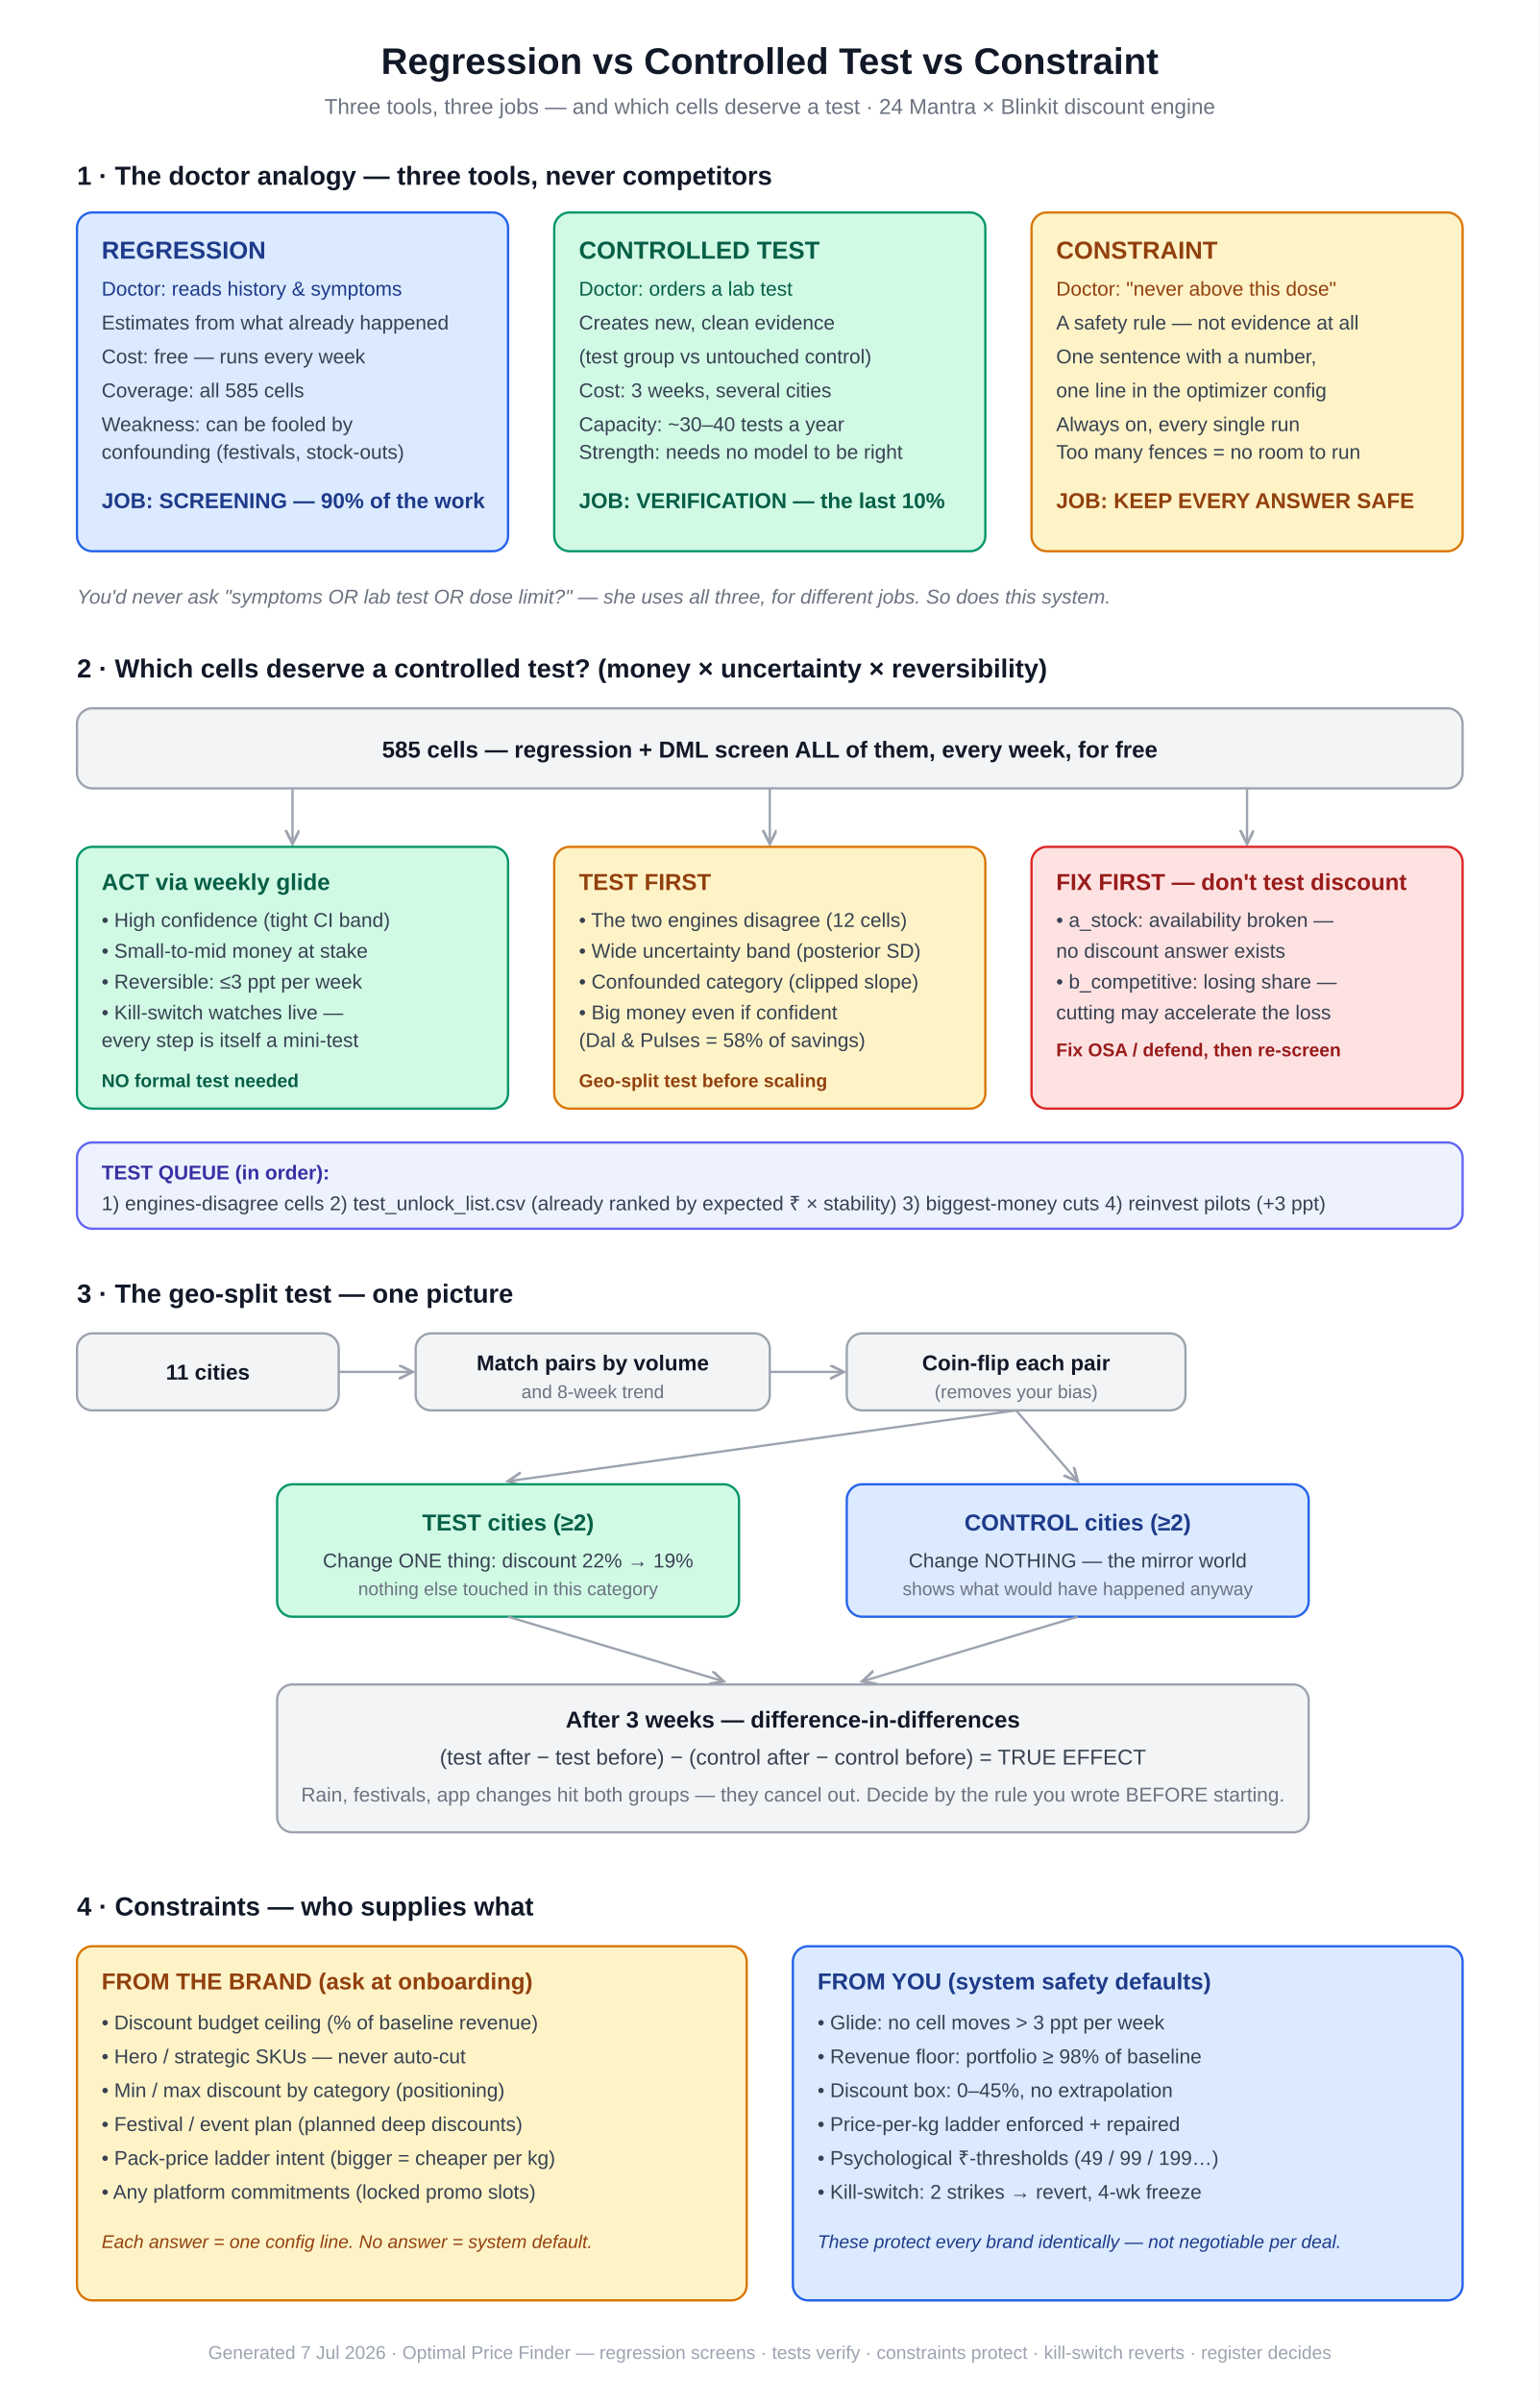
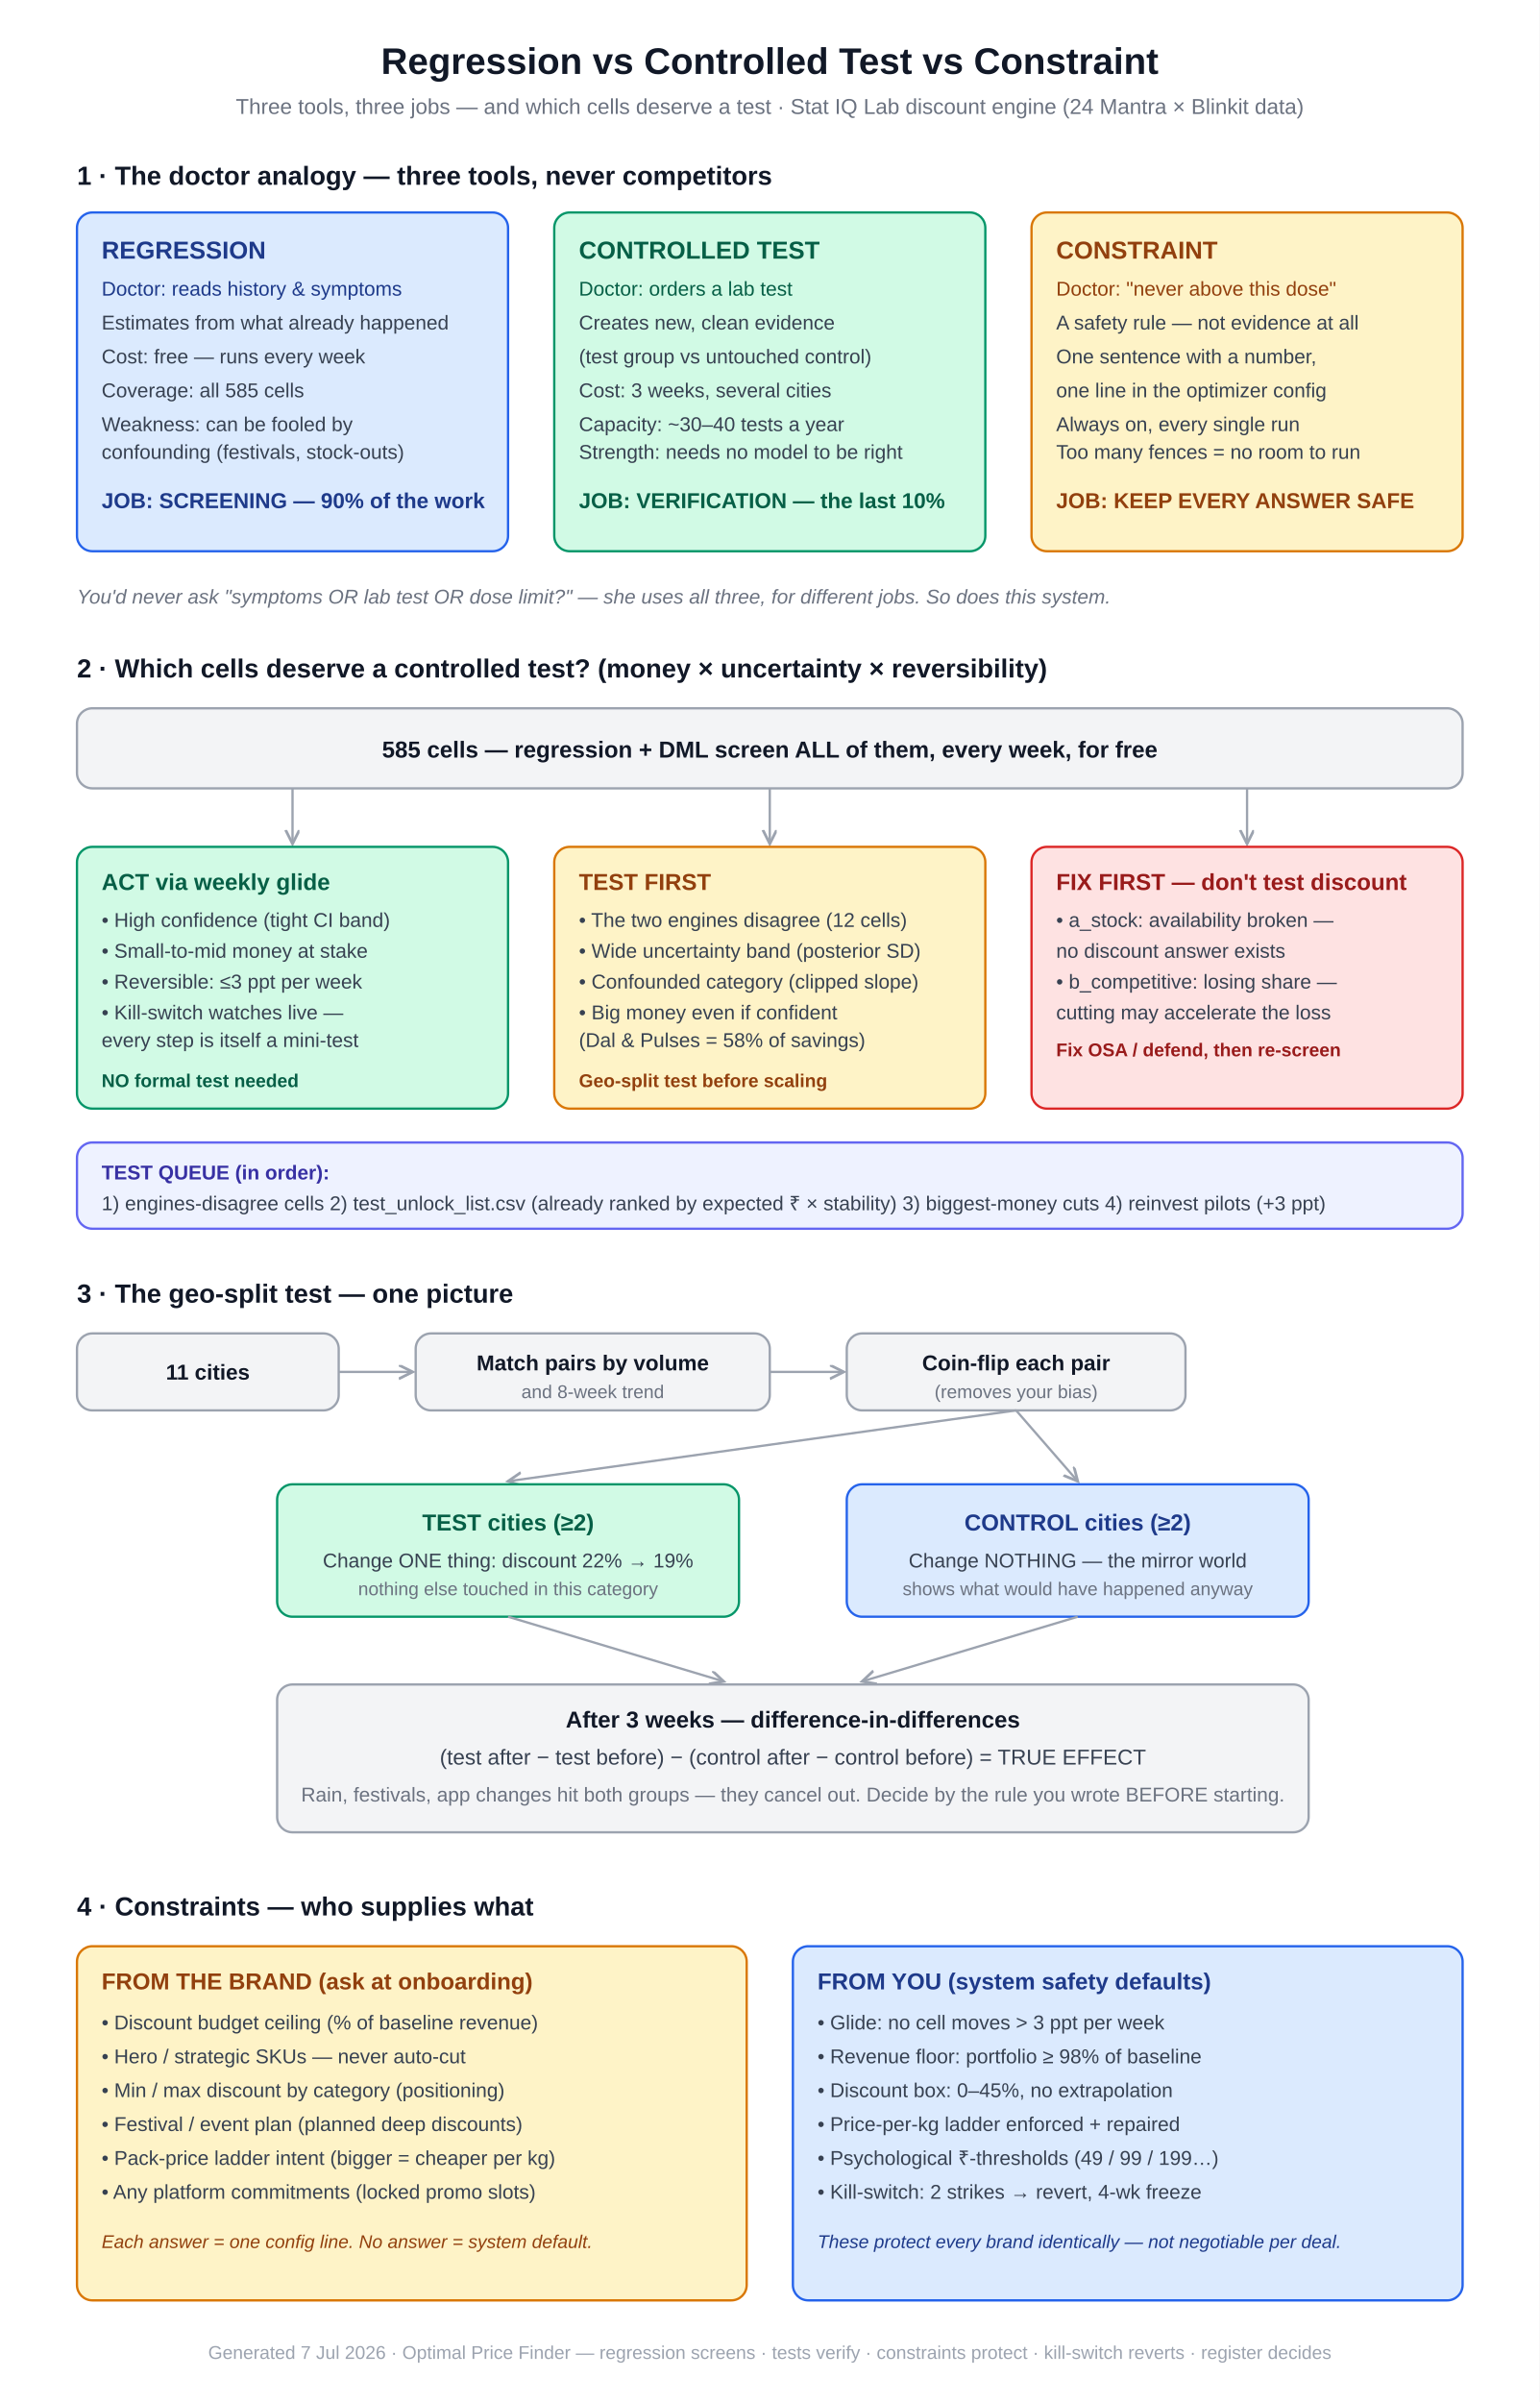
<svg xmlns="http://www.w3.org/2000/svg" width="1000" height="1560" viewBox="0 0 1000 1560" font-family="Segoe UI, Arial, sans-serif">
  <rect x="0" y="0" width="1000" height="1560" fill="#FFFFFF" />
  <text x="500" y="48" font-size="24" font-weight="700" fill="#111827" text-anchor="middle">Regression vs Controlled Test vs Constraint</text>
-   <text x="500" y="74" font-size="14" fill="#6B7280" text-anchor="middle">Three tools, three jobs — and which cells deserve a test · 24 Mantra × Blinkit discount engine</text>
+   <text x="500" y="74" font-size="14" fill="#6B7280" text-anchor="middle">Three tools, three jobs — and which cells deserve a test · Stat IQ Lab discount engine (24 Mantra × Blinkit data)</text>
  <text x="50" y="120" font-size="17" font-weight="700" fill="#111827">1 · The doctor analogy — three tools, never competitors</text>
  <rect x="50" y="138" width="280" height="220" rx="10" fill="#DBEAFE" stroke="#2563EB" stroke-width="1.5" />
  <text x="66" y="168" font-size="16" font-weight="700" fill="#1E3A8A">REGRESSION</text>
  <text x="66" y="192" font-size="13" fill="#1E3A8A">Doctor: reads history &amp; symptoms</text>
  <text x="66" y="214" font-size="13" fill="#374151">Estimates from what already happened</text>
  <text x="66" y="236" font-size="13" fill="#374151">Cost: free — runs every week</text>
  <text x="66" y="258" font-size="13" fill="#374151">Coverage: all 585 cells</text>
  <text x="66" y="280" font-size="13" fill="#374151">Weakness: can be fooled by</text>
  <text x="66" y="298" font-size="13" fill="#374151">confounding (festivals, stock-outs)</text>
  <text x="66" y="330" font-size="14" font-weight="700" fill="#1E3A8A">JOB: SCREENING — 90% of the work</text>
  <rect x="360" y="138" width="280" height="220" rx="10" fill="#D1FAE5" stroke="#059669" stroke-width="1.5" />
  <text x="376" y="168" font-size="16" font-weight="700" fill="#065F46">CONTROLLED TEST</text>
  <text x="376" y="192" font-size="13" fill="#065F46">Doctor: orders a lab test</text>
  <text x="376" y="214" font-size="13" fill="#374151">Creates new, clean evidence</text>
  <text x="376" y="236" font-size="13" fill="#374151">(test group vs untouched control)</text>
  <text x="376" y="258" font-size="13" fill="#374151">Cost: 3 weeks, several cities</text>
  <text x="376" y="280" font-size="13" fill="#374151">Capacity: ~30–40 tests a year</text>
  <text x="376" y="298" font-size="13" fill="#374151">Strength: needs no model to be right</text>
  <text x="376" y="330" font-size="14" font-weight="700" fill="#065F46">JOB: VERIFICATION — the last 10%</text>
  <rect x="670" y="138" width="280" height="220" rx="10" fill="#FEF3C7" stroke="#D97706" stroke-width="1.5" />
  <text x="686" y="168" font-size="16" font-weight="700" fill="#92400E">CONSTRAINT</text>
  <text x="686" y="192" font-size="13" fill="#92400E">Doctor: "never above this dose"</text>
  <text x="686" y="214" font-size="13" fill="#374151">A safety rule — not evidence at all</text>
  <text x="686" y="236" font-size="13" fill="#374151">One sentence with a number,</text>
  <text x="686" y="258" font-size="13" fill="#374151">one line in the optimizer config</text>
  <text x="686" y="280" font-size="13" fill="#374151">Always on, every single run</text>
  <text x="686" y="298" font-size="13" fill="#374151">Too many fences = no room to run</text>
  <text x="686" y="330" font-size="14" font-weight="700" fill="#92400E">JOB: KEEP EVERY ANSWER SAFE</text>
  <text x="50" y="392" font-size="13" font-style="italic" fill="#6B7280">You'd never ask "symptoms OR lab test OR dose limit?" — she uses all three, for different jobs. So does this system.</text>
  <text x="50" y="440" font-size="17" font-weight="700" fill="#111827">2 · Which cells deserve a controlled test? (money × uncertainty × reversibility)</text>
  <rect x="50" y="460" width="900" height="52" rx="10" fill="#F3F4F6" stroke="#9CA3AF" stroke-width="1.5" />
  <text x="500" y="492" font-size="15" font-weight="600" fill="#111827" text-anchor="middle">585 cells — regression + DML screen ALL of them, every week, for free</text>
  <line x1="190" y1="512" x2="190" y2="548" stroke="#9CA3AF" stroke-width="1.5" marker-end="url(#ah)" />
  <line x1="500" y1="512" x2="500" y2="548" stroke="#9CA3AF" stroke-width="1.5" marker-end="url(#ah)" />
  <line x1="810" y1="512" x2="810" y2="548" stroke="#9CA3AF" stroke-width="1.5" marker-end="url(#ah)" />
  <rect x="50" y="550" width="280" height="170" rx="10" fill="#D1FAE5" stroke="#059669" stroke-width="1.5" />
  <text x="66" y="578" font-size="15" font-weight="700" fill="#065F46">ACT via weekly glide</text>
  <text x="66" y="602" font-size="13" fill="#374151">• High confidence (tight CI band)</text>
  <text x="66" y="622" font-size="13" fill="#374151">• Small-to-mid money at stake</text>
  <text x="66" y="642" font-size="13" fill="#374151">• Reversible: ≤3 ppt per week</text>
  <text x="66" y="662" font-size="13" fill="#374151">• Kill-switch watches live —</text>
  <text x="66" y="680" font-size="13" fill="#374151">  every step is itself a mini-test</text>
  <text x="66" y="706" font-size="12" font-weight="600" fill="#065F46">NO formal test needed</text>
  <rect x="360" y="550" width="280" height="170" rx="10" fill="#FEF3C7" stroke="#D97706" stroke-width="1.5" />
  <text x="376" y="578" font-size="15" font-weight="700" fill="#92400E">TEST FIRST</text>
  <text x="376" y="602" font-size="13" fill="#374151">• The two engines disagree (12 cells)</text>
  <text x="376" y="622" font-size="13" fill="#374151">• Wide uncertainty band (posterior SD)</text>
  <text x="376" y="642" font-size="13" fill="#374151">• Confounded category (clipped slope)</text>
  <text x="376" y="662" font-size="13" fill="#374151">• Big money even if confident</text>
  <text x="376" y="680" font-size="13" fill="#374151">  (Dal &amp; Pulses = 58% of savings)</text>
  <text x="376" y="706" font-size="12" font-weight="600" fill="#92400E">Geo-split test before scaling</text>
  <rect x="670" y="550" width="280" height="170" rx="10" fill="#FEE2E2" stroke="#DC2626" stroke-width="1.5" />
  <text x="686" y="578" font-size="15" font-weight="700" fill="#991B1B">FIX FIRST — don't test discount</text>
  <text x="686" y="602" font-size="13" fill="#374151">• a_stock: availability broken —</text>
  <text x="686" y="622" font-size="13" fill="#374151">  no discount answer exists</text>
  <text x="686" y="642" font-size="13" fill="#374151">• b_competitive: losing share —</text>
  <text x="686" y="662" font-size="13" fill="#374151">  cutting may accelerate the loss</text>
  <text x="686" y="686" font-size="12" font-weight="600" fill="#991B1B">Fix OSA / defend, then re-screen</text>
  <rect x="50" y="742" width="900" height="56" rx="10" fill="#EEF2FF" stroke="#6366F1" stroke-width="1.5" />
  <text x="66" y="766" font-size="13" font-weight="700" fill="#3730A3">TEST QUEUE (in order):</text>
  <text x="66" y="786" font-size="13" fill="#374151">1) engines-disagree cells   2) test_unlock_list.csv (already ranked by expected ₹ × stability)   3) biggest-money cuts   4) reinvest pilots (+3 ppt)</text>
  <text x="50" y="846" font-size="17" font-weight="700" fill="#111827">3 · The geo-split test — one picture</text>
  <rect x="50" y="866" width="170" height="50" rx="10" fill="#F3F4F6" stroke="#9CA3AF" stroke-width="1.5" />
  <text x="135" y="896" font-size="14" font-weight="600" fill="#111827" text-anchor="middle">11 cities</text>
  <line x1="220" y1="891" x2="268" y2="891" stroke="#9CA3AF" stroke-width="1.5" marker-end="url(#ah)" />
  <rect x="270" y="866" width="230" height="50" rx="10" fill="#F3F4F6" stroke="#9CA3AF" stroke-width="1.5" />
  <text x="385" y="890" font-size="14" font-weight="600" fill="#111827" text-anchor="middle">Match pairs by volume</text>
  <text x="385" y="908" font-size="12" fill="#6B7280" text-anchor="middle">and 8-week trend</text>
  <line x1="500" y1="891" x2="548" y2="891" stroke="#9CA3AF" stroke-width="1.5" marker-end="url(#ah)" />
  <rect x="550" y="866" width="220" height="50" rx="10" fill="#F3F4F6" stroke="#9CA3AF" stroke-width="1.5" />
  <text x="660" y="890" font-size="14" font-weight="600" fill="#111827" text-anchor="middle">Coin-flip each pair</text>
  <text x="660" y="908" font-size="12" fill="#6B7280" text-anchor="middle">(removes your bias)</text>
  <line x1="660" y1="916" x2="330" y2="962" stroke="#9CA3AF" stroke-width="1.5" marker-end="url(#ah)" />
  <line x1="660" y1="916" x2="700" y2="962" stroke="#9CA3AF" stroke-width="1.5" marker-end="url(#ah)" />
  <rect x="180" y="964" width="300" height="86" rx="10" fill="#D1FAE5" stroke="#059669" stroke-width="1.5" />
  <text x="330" y="994" font-size="15" font-weight="700" fill="#065F46" text-anchor="middle">TEST cities (≥2)</text>
  <text x="330" y="1018" font-size="13" fill="#374151" text-anchor="middle">Change ONE thing: discount 22% → 19%</text>
  <text x="330" y="1036" font-size="12" fill="#6B7280" text-anchor="middle">nothing else touched in this category</text>
  <rect x="550" y="964" width="300" height="86" rx="10" fill="#DBEAFE" stroke="#2563EB" stroke-width="1.5" />
  <text x="700" y="994" font-size="15" font-weight="700" fill="#1E3A8A" text-anchor="middle">CONTROL cities (≥2)</text>
  <text x="700" y="1018" font-size="13" fill="#374151" text-anchor="middle">Change NOTHING — the mirror world</text>
  <text x="700" y="1036" font-size="12" fill="#6B7280" text-anchor="middle">shows what would have happened anyway</text>
  <line x1="330" y1="1050" x2="470" y2="1092" stroke="#9CA3AF" stroke-width="1.5" marker-end="url(#ah)" />
  <line x1="700" y1="1050" x2="560" y2="1092" stroke="#9CA3AF" stroke-width="1.5" marker-end="url(#ah)" />
  <rect x="180" y="1094" width="670" height="96" rx="10" fill="#F3F4F6" stroke="#9CA3AF" stroke-width="1.5" />
  <text x="515" y="1122" font-size="15" font-weight="700" fill="#111827" text-anchor="middle">After 3 weeks — difference-in-differences</text>
  <text x="515" y="1146" font-size="14" fill="#374151" text-anchor="middle">(test after − test before)  −  (control after − control before)  =  TRUE EFFECT</text>
  <text x="515" y="1170" font-size="13" fill="#6B7280" text-anchor="middle">Rain, festivals, app changes hit both groups — they cancel out. Decide by the rule you wrote BEFORE starting.</text>
  <text x="50" y="1244" font-size="17" font-weight="700" fill="#111827">4 · Constraints — who supplies what</text>
  <rect x="50" y="1264" width="435" height="230" rx="10" fill="#FEF3C7" stroke="#D97706" stroke-width="1.5" />
  <text x="66" y="1292" font-size="15" font-weight="700" fill="#92400E">FROM THE BRAND (ask at onboarding)</text>
  <text x="66" y="1318" font-size="13" fill="#374151">• Discount budget ceiling (% of baseline revenue)</text>
  <text x="66" y="1340" font-size="13" fill="#374151">• Hero / strategic SKUs — never auto-cut</text>
  <text x="66" y="1362" font-size="13" fill="#374151">• Min / max discount by category (positioning)</text>
  <text x="66" y="1384" font-size="13" fill="#374151">• Festival / event plan (planned deep discounts)</text>
  <text x="66" y="1406" font-size="13" fill="#374151">• Pack-price ladder intent (bigger = cheaper per kg)</text>
  <text x="66" y="1428" font-size="13" fill="#374151">• Any platform commitments (locked promo slots)</text>
  <text x="66" y="1460" font-size="12" font-style="italic" fill="#92400E">Each answer = one config line. No answer = system default.</text>
  <rect x="515" y="1264" width="435" height="230" rx="10" fill="#DBEAFE" stroke="#2563EB" stroke-width="1.5" />
  <text x="531" y="1292" font-size="15" font-weight="700" fill="#1E3A8A">FROM YOU (system safety defaults)</text>
  <text x="531" y="1318" font-size="13" fill="#374151">• Glide: no cell moves &gt; 3 ppt per week</text>
  <text x="531" y="1340" font-size="13" fill="#374151">• Revenue floor: portfolio ≥ 98% of baseline</text>
  <text x="531" y="1362" font-size="13" fill="#374151">• Discount box: 0–45%, no extrapolation</text>
  <text x="531" y="1384" font-size="13" fill="#374151">• Price-per-kg ladder enforced + repaired</text>
  <text x="531" y="1406" font-size="13" fill="#374151">• Psychological ₹-thresholds (49 / 99 / 199…)</text>
  <text x="531" y="1428" font-size="13" fill="#374151">• Kill-switch: 2 strikes → revert, 4-wk freeze</text>
  <text x="531" y="1460" font-size="12" font-style="italic" fill="#1E3A8A">These protect every brand identically — not negotiable per deal.</text>
  <text x="500" y="1532" font-size="12" fill="#9CA3AF" text-anchor="middle">Generated 7 Jul 2026 · Optimal Price Finder — regression screens · tests verify · constraints protect · kill-switch reverts · register decides</text>
  <defs>
    <marker id="ah" markerWidth="8" markerHeight="8" refX="6" refY="3" orient="auto">
      <path d="M0,0 L6,3 L0,6" fill="none" stroke="#9CA3AF" stroke-width="1.2" />
    </marker>
  </defs>
</svg>
